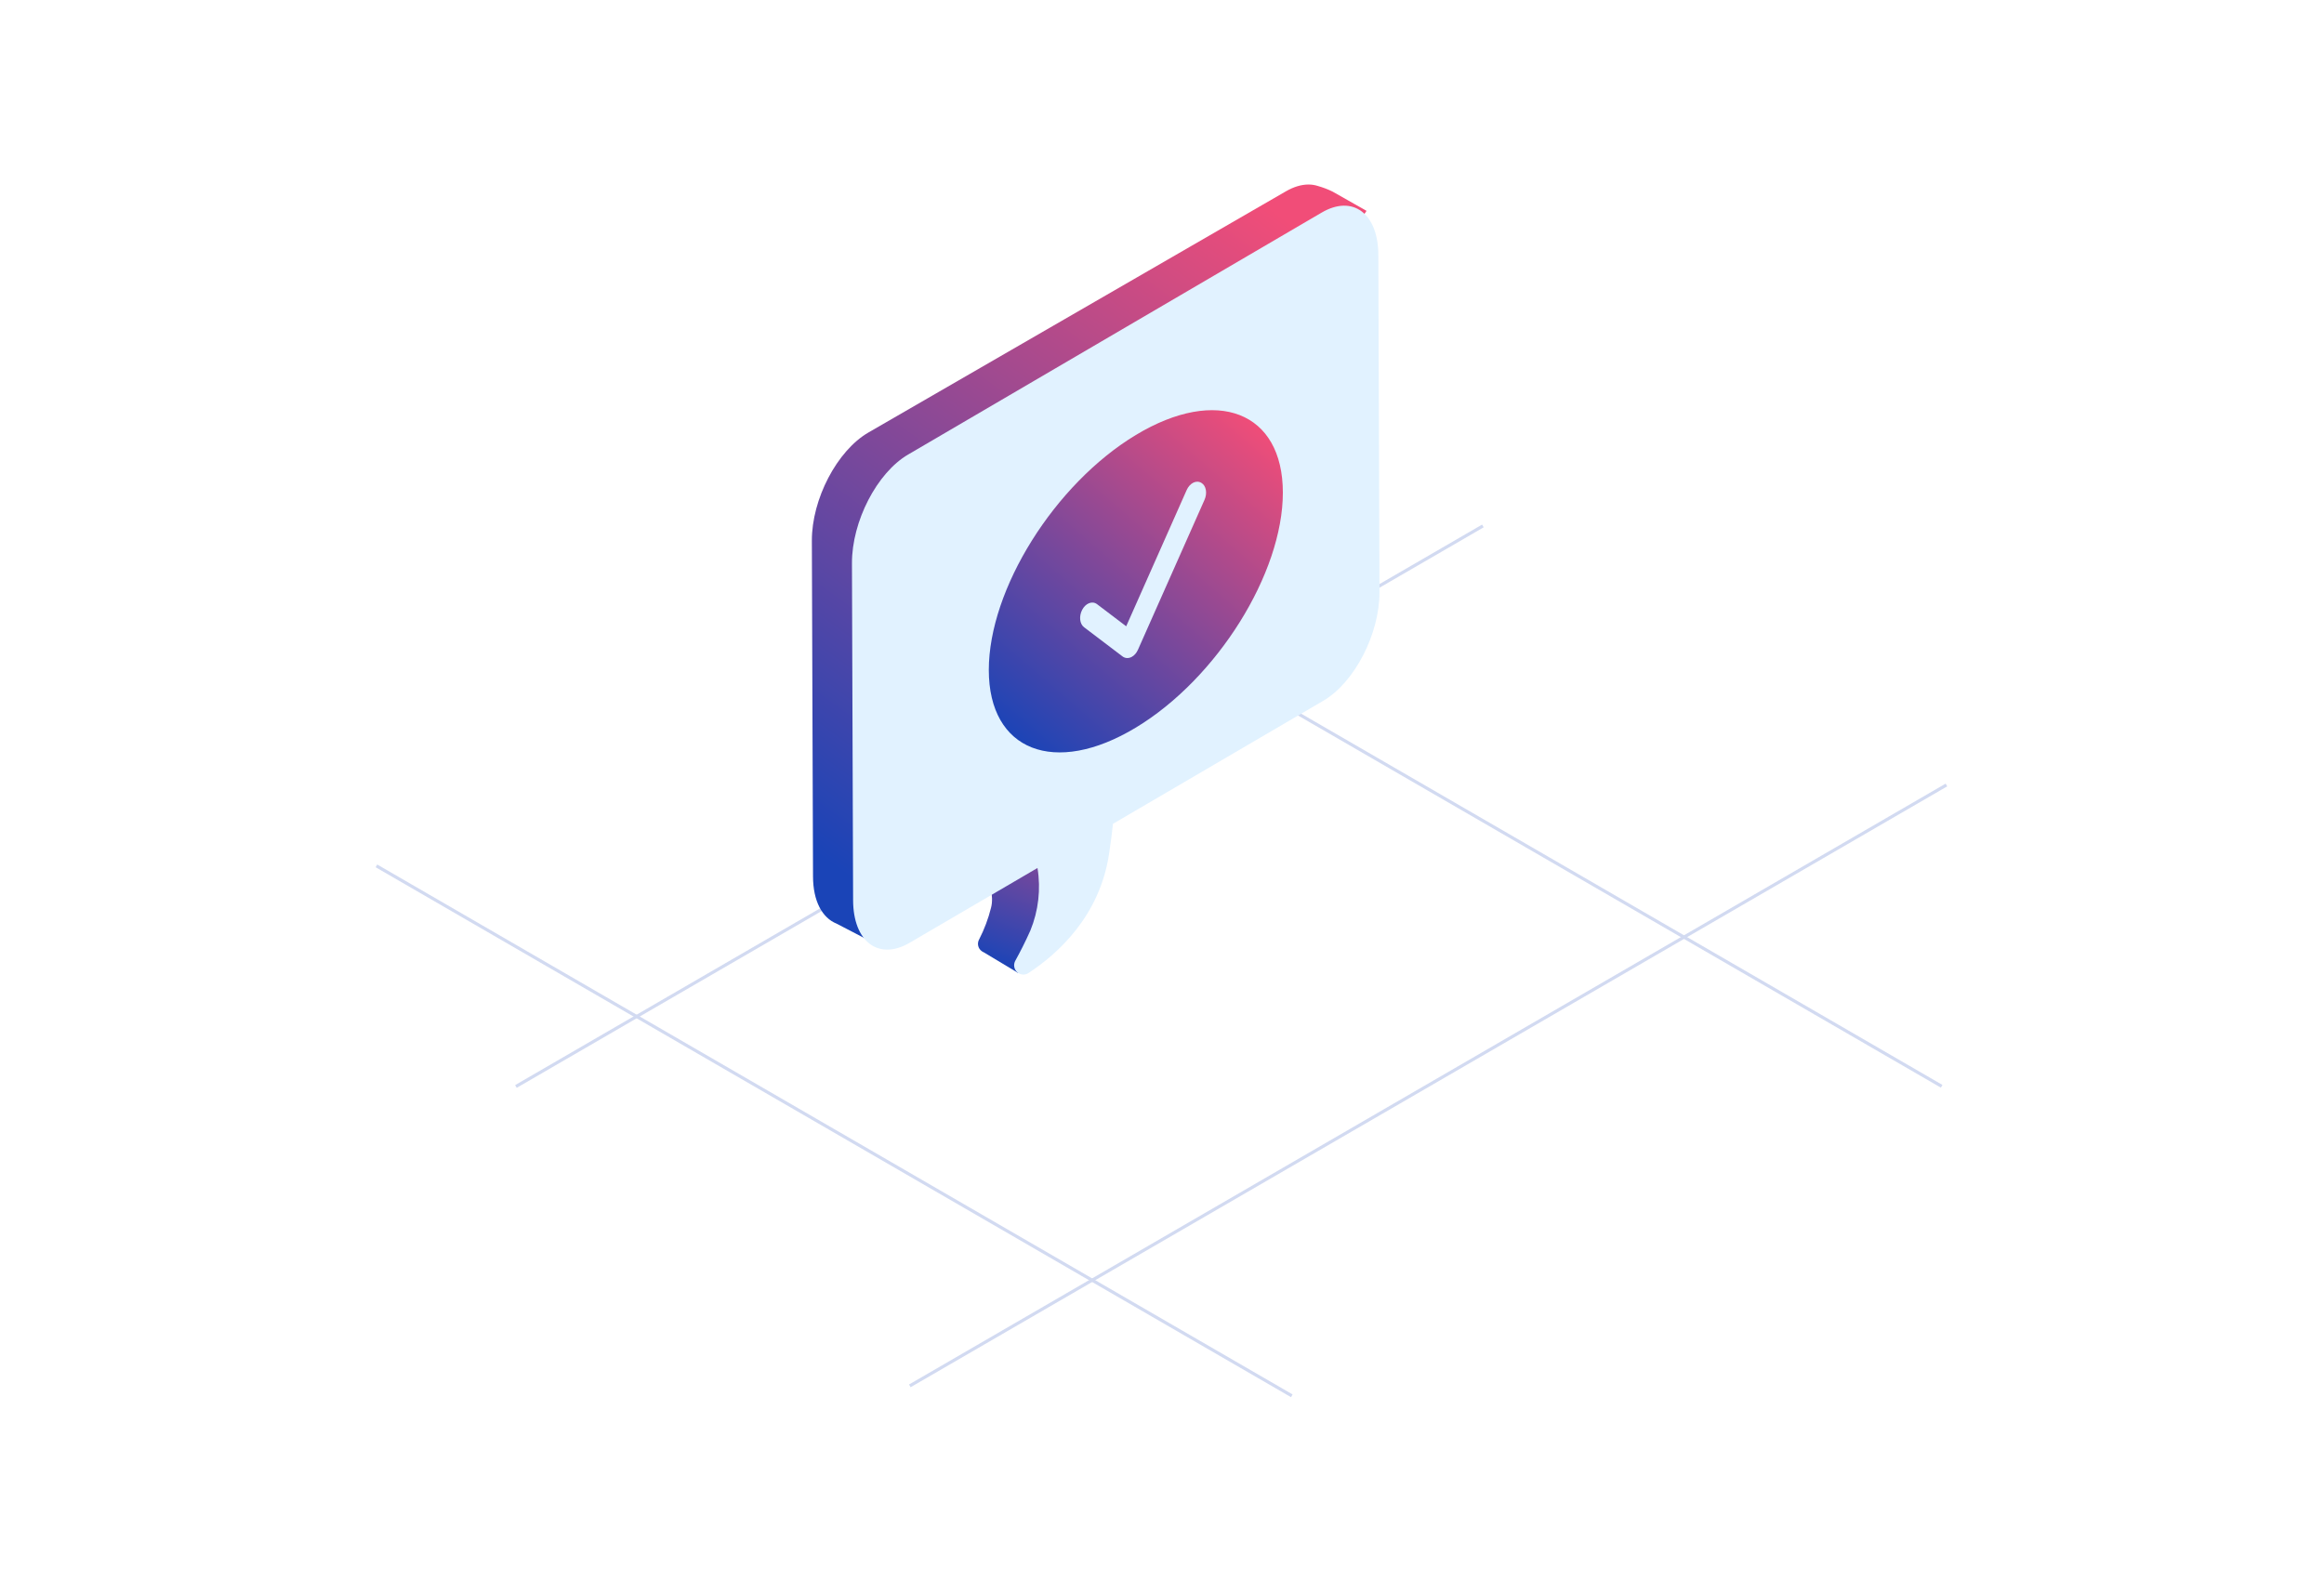
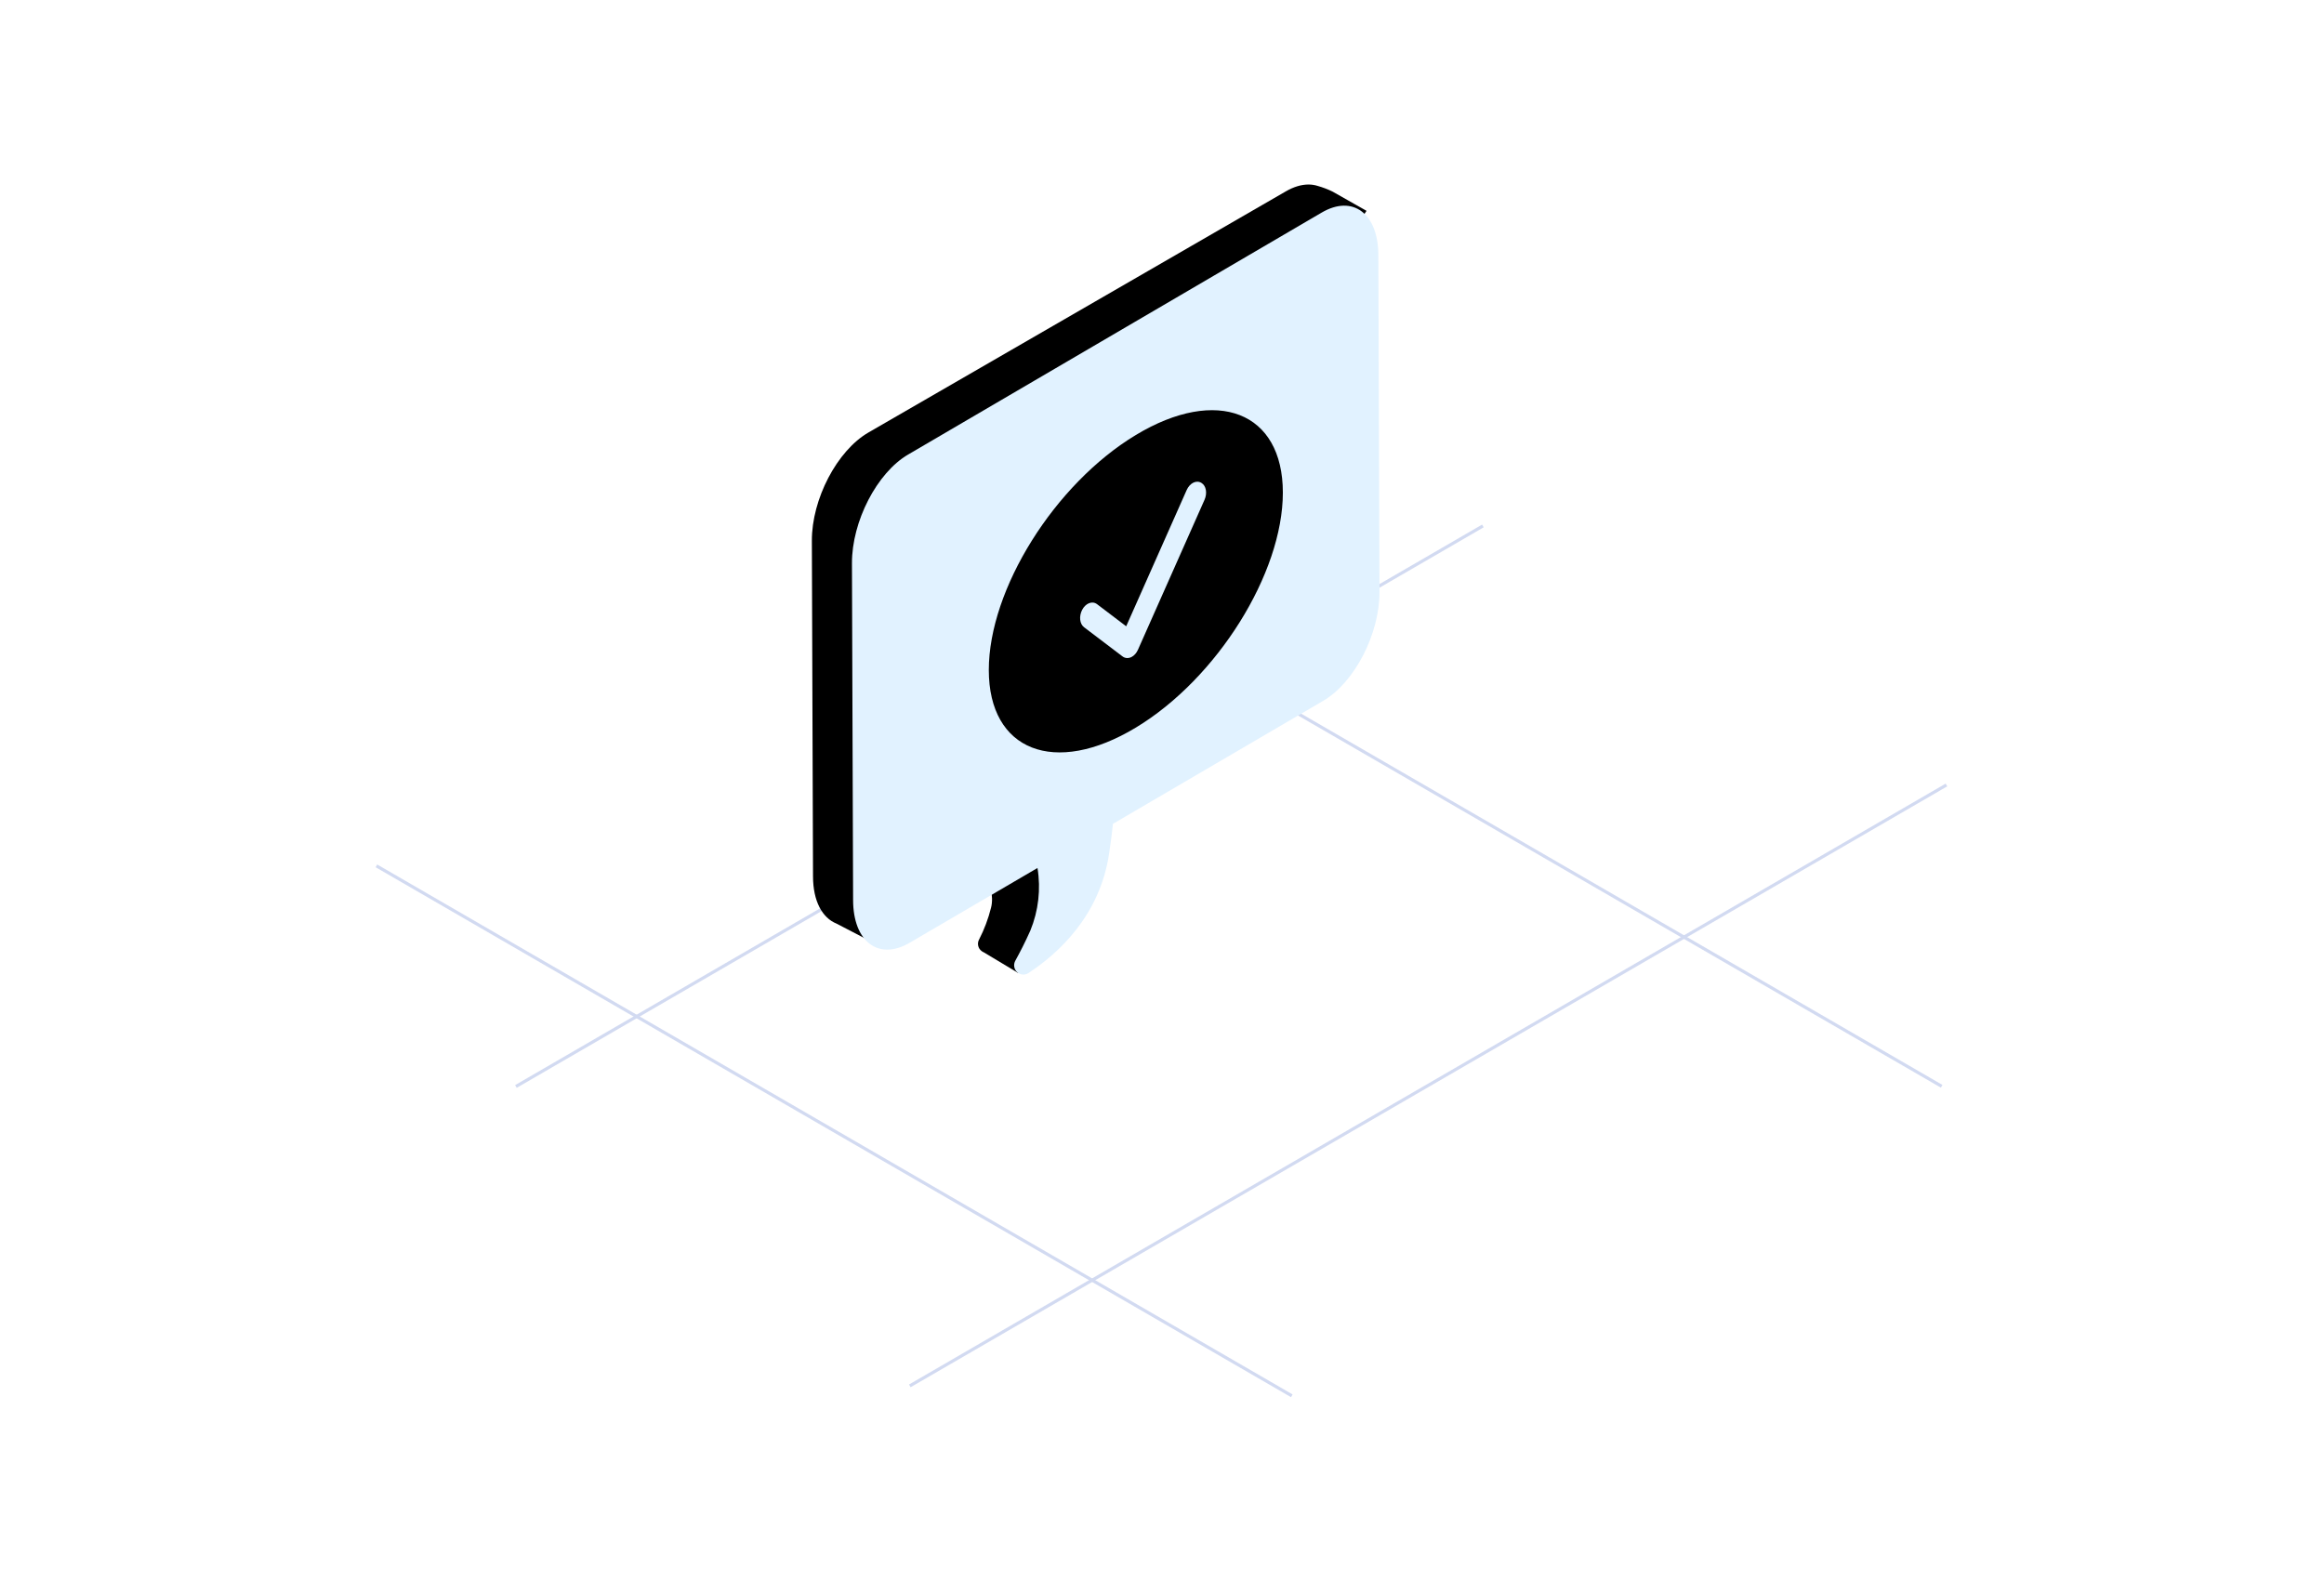
<svg xmlns="http://www.w3.org/2000/svg" width="369px" height="251px" viewBox="0 0 369 251" version="1.1">
  <defs>
    <linearGradient x1="57.829%" y1="0%" x2="42.171%" y2="100%" id="linearGradient-1">
-       <stop stop-color="#F14D78" offset="0%" />
-       <stop stop-color="#1A44B7" offset="100%" />
+       <stop stopColor="#F14D78" offset="0%" />
+       <stop stopColor="#1A44B7" offset="100%" />
    </linearGradient>
    <linearGradient x1="76.676%" y1="0%" x2="23.324%" y2="100%" id="linearGradient-2">
-       <stop stop-color="#F14D78" offset="0%" />
-       <stop stop-color="#1A44B7" offset="100%" />
+       <stop stopColor="#F14D78" offset="0%" />
+       <stop stopColor="#1A44B7" offset="100%" />
    </linearGradient>
    <linearGradient x1="86.901%" y1="0%" x2="13.099%" y2="100%" id="linearGradient-3">
-       <stop stop-color="#F14D78" offset="0%" />
-       <stop stop-color="#1A44B7" offset="100%" />
+       <stop stopColor="#F14D78" offset="0%" />
+       <stop stopColor="#1A44B7" offset="100%" />
    </linearGradient>
  </defs>
  <g id="Trunsfer-success.inline" stroke="none" stroke-width="1" fill="none" fill-rule="evenodd">
    <g transform="translate(59, 29)">
      <g id="grid" opacity="0.2" transform="translate(0, 43)" stroke="#1D45BA" stroke-width="0.5">
        <line x1="85.46" y1="148.078" x2="250.05" y2="52.658" id="Stroke-1" />
        <line x1="22.915" y1="100.534" x2="176.451" y2="11.522" id="Stroke-3" />
        <line x1="75.909" y1="0.116" x2="249.294" y2="100.506" id="Stroke-5" />
        <line x1="0.768" y1="65.502" x2="146.11" y2="149.656" id="Stroke-7" />
      </g>
      <g id="tick" transform="translate(69, 0)" fill-rule="nonzero">
        <path d="M26.263,104.793 C26.263,104.793 30.373,111.431 29.35,115.166 C28.916,116.907 28.283,118.59 27.463,120.183 C27.111,120.812 27.283,121.611 27.865,122.035 C27.966,122.113 28.079,122.181 28.2,122.231 L33.655,125.507 L40.254,113.888 L41.702,107.336 L40.183,108.55 C40.862,106.811 41.345,105.001 41.628,103.156 C43.969,87.623 41.628,84.047 41.628,84.047 L26.263,104.793 Z" id="Fill-10" fill="url(#linearGradient-1)" />
        <path d="M79.723,0.302 C78.626,0.309 77.417,0.659 76.151,1.395 L9.903,39.674 C4.903,42.559 0.883,50.263 0.906,56.881 L1.089,110.153 C1.089,114.126 2.577,116.773 4.821,117.672 L10.98,120.871 L15.815,113.652 L76.412,78.638 C81.408,75.752 85.43,68.049 85.407,61.431 L85.23,10.071 L88.973,4.483 L83.591,1.429 C82.828,1.056 82.033,0.754 81.216,0.524 C80.767,0.38 80.289,0.306 79.788,0.302 L79.723,0.302 Z" id="Fill-13" fill="url(#linearGradient-2)" />
        <path d="M90.851,11.549 C90.851,4.907 86.798,1.861 81.856,4.757 L16.19,43.182 C11.236,46.076 7.249,53.809 7.272,60.451 L7.454,113.914 C7.454,120.556 11.505,123.602 16.448,120.706 L36.731,108.839 C37.28,112.192 36.887,115.633 35.598,118.775 C34.778,120.617 33.946,122.233 33.198,123.585 C32.881,124.175 32.998,124.908 33.486,125.366 C33.974,125.825 34.707,125.895 35.273,125.539 C40.006,122.439 46.6,116.455 48.092,106.614 C48.356,104.87 48.561,103.293 48.713,101.826 L82.114,82.282 C87.069,79.387 91.054,71.654 91.032,65.012 L90.851,11.549 Z" id="Fill-16" fill="#E1F2FF" />
        <path d="M52.344,40.079 C39.451,47.859 29,64.568 29,77.399 C29,90.23 39.451,94.325 52.344,86.545 C65.237,78.765 75.689,62.057 75.689,49.225 C75.689,36.394 65.237,32.299 52.344,40.079" id="Fill-1" fill="url(#linearGradient-3)" />
        <path d="M50.231,75.242 L44.13,70.611 C43.41,70.065 43.31,68.852 43.812,67.866 C44.338,66.831 45.401,66.346 46.194,66.949 L50.815,70.456 L60.422,48.812 C60.894,47.752 61.917,47.178 62.752,47.679 C63.533,48.147 63.708,49.342 63.253,50.367 L52.679,74.188 C52.452,74.7 52.088,75.115 51.676,75.325 C51.648,75.34 51.648,75.34 51.635,75.346 C51.156,75.58 50.635,75.549 50.231,75.242 Z" id="Fill-4" fill="#E1F2FF" />
      </g>
    </g>
  </g>
</svg>
